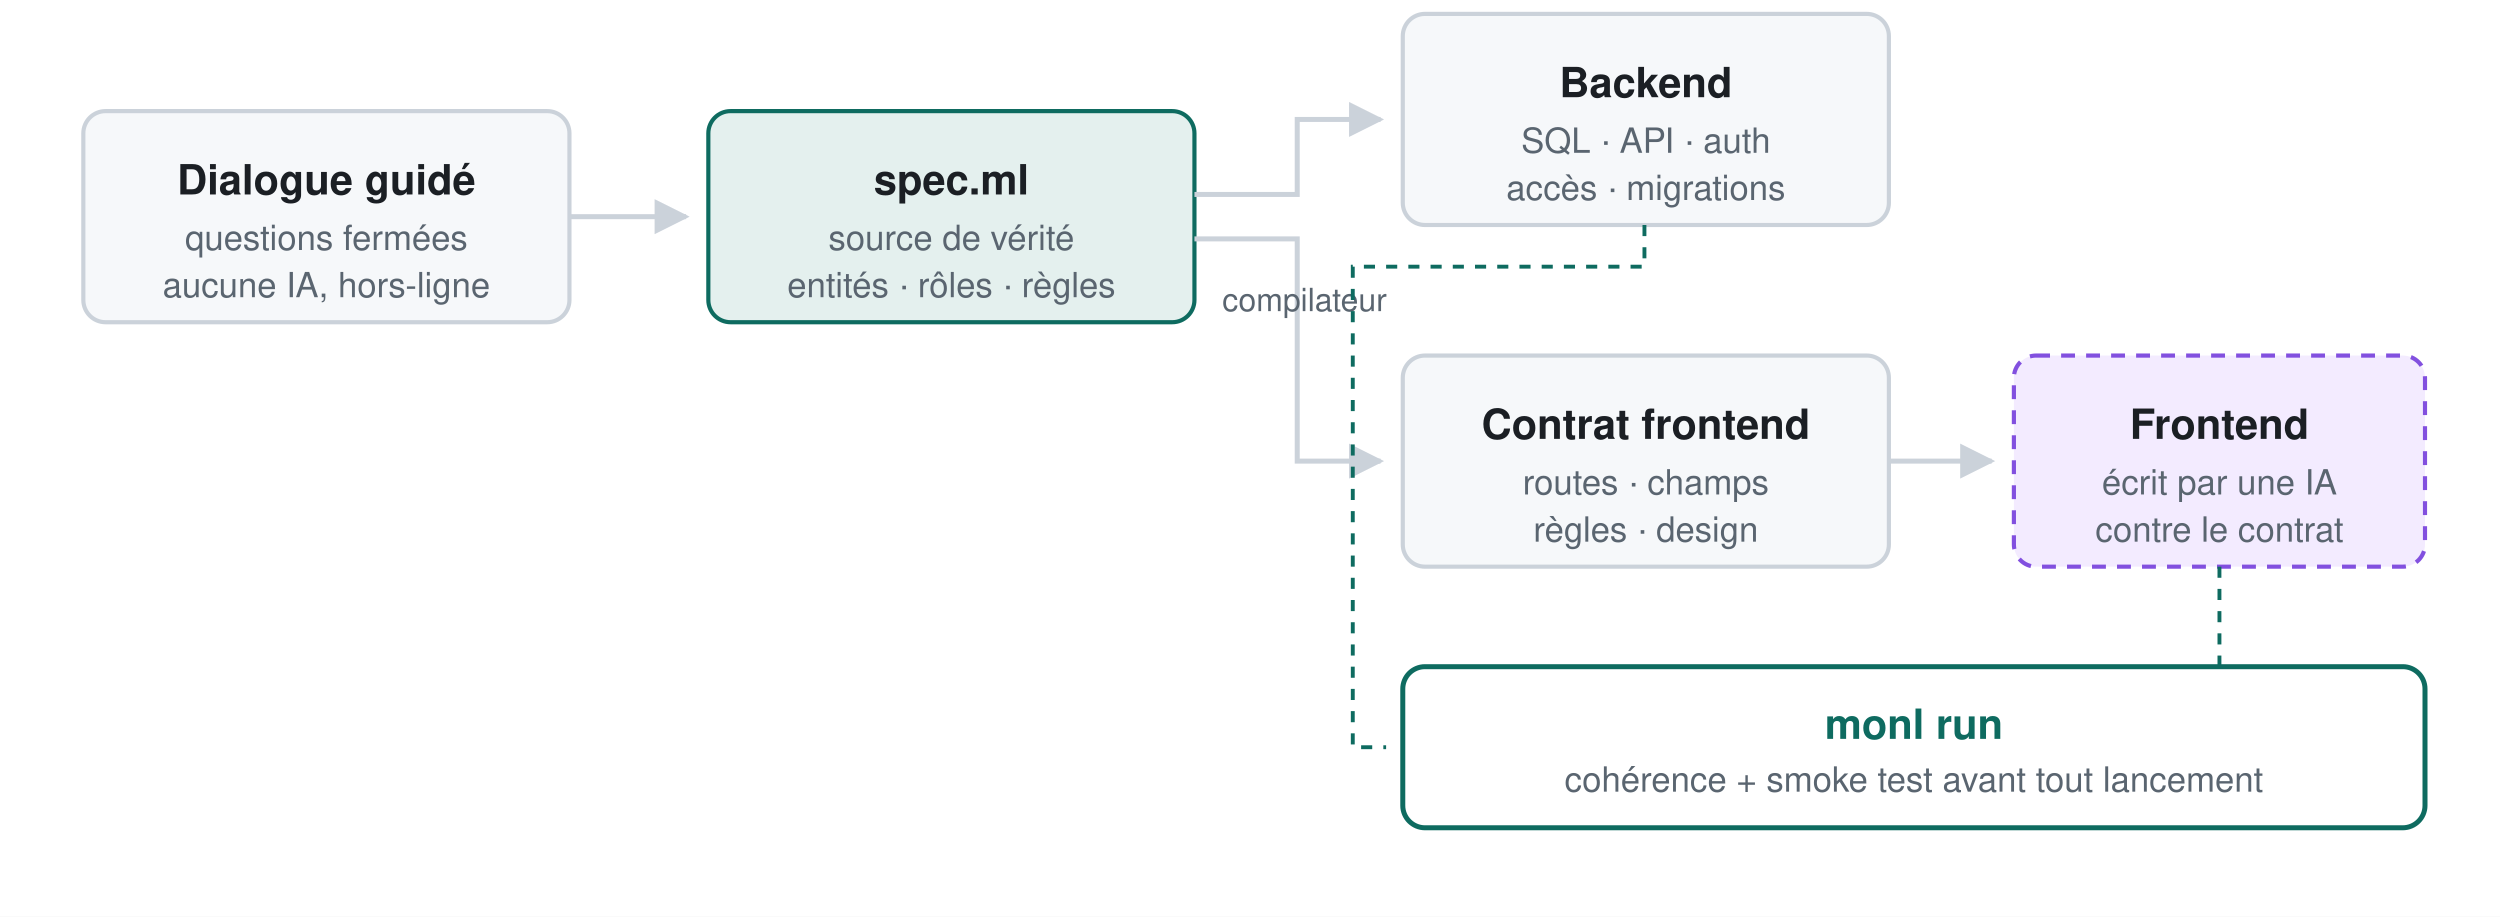
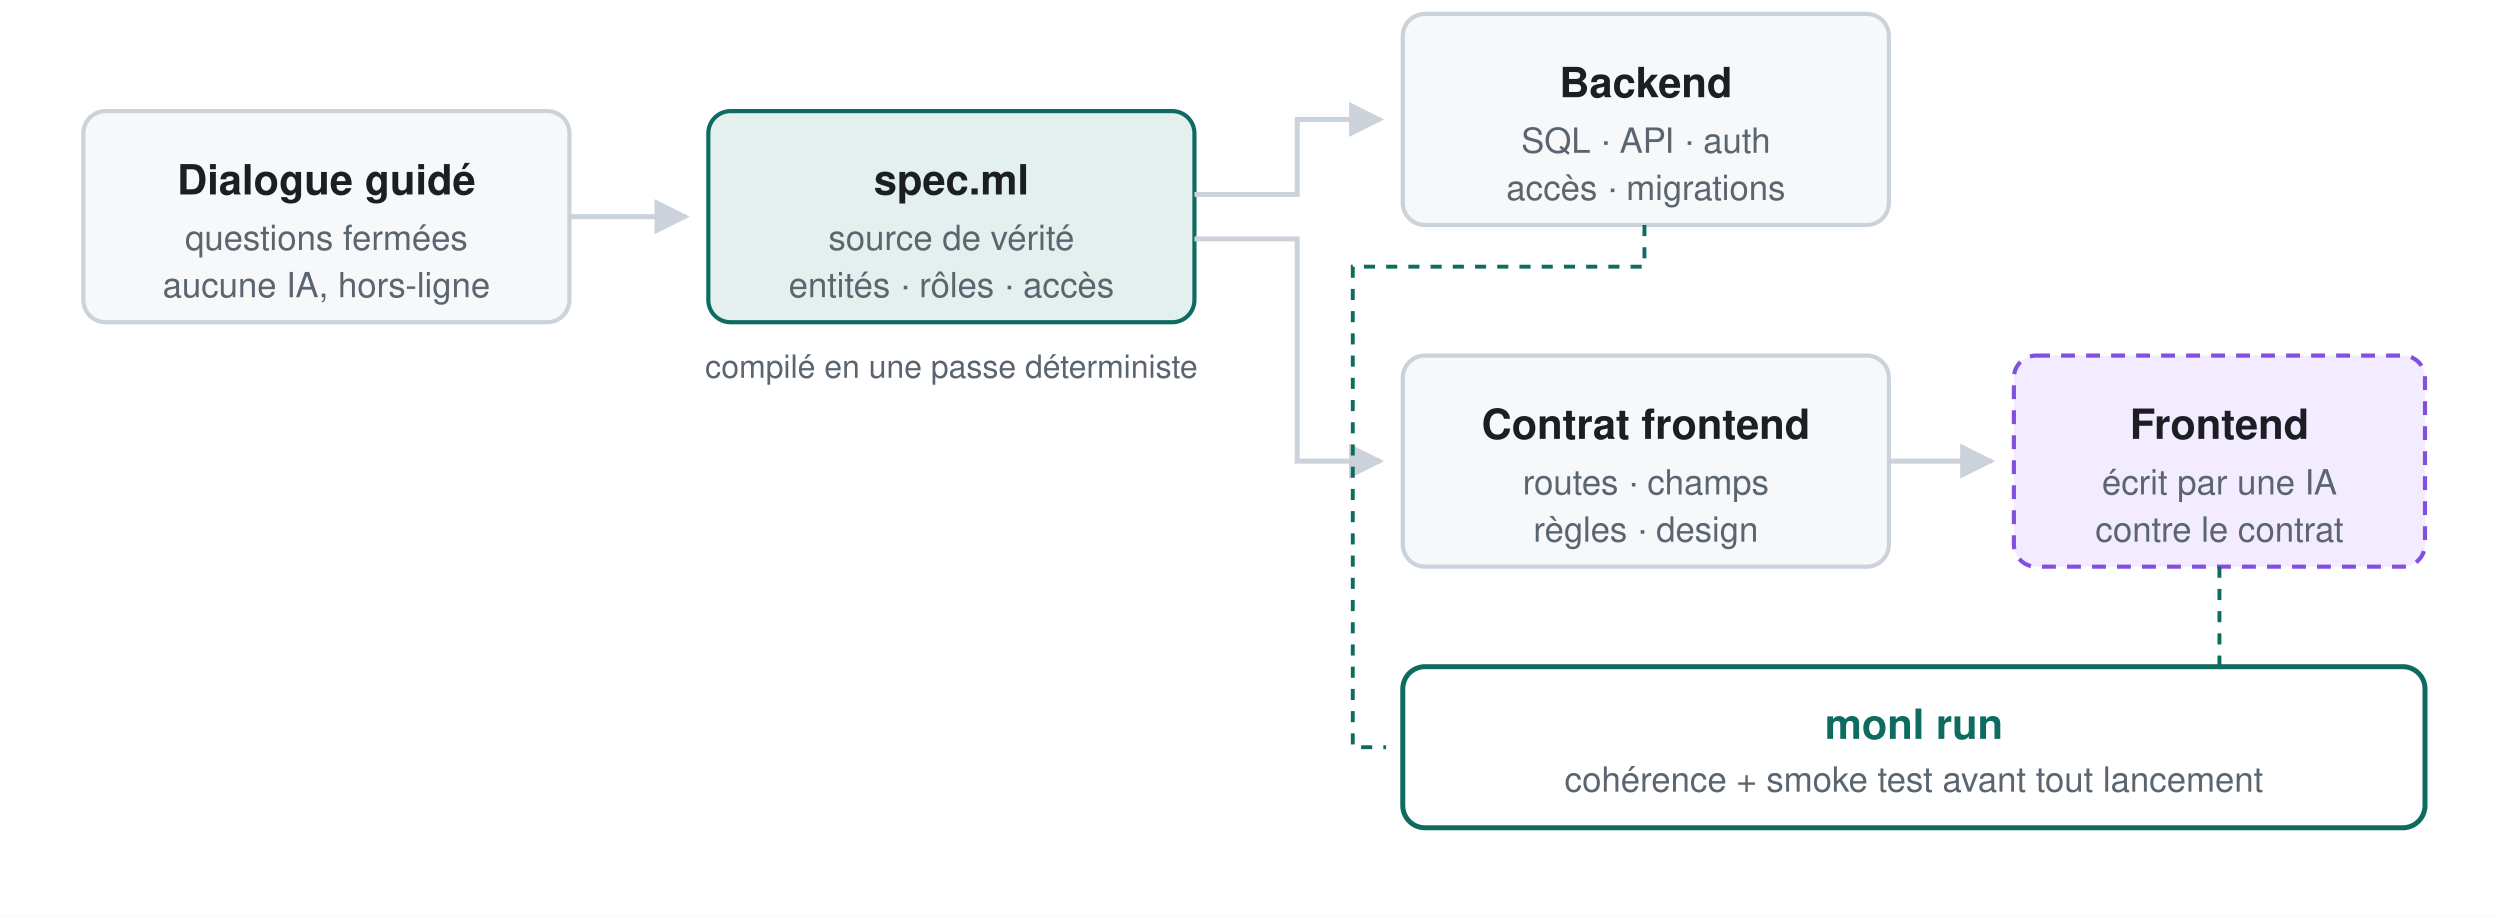
<svg xmlns="http://www.w3.org/2000/svg" viewBox="0 0 900 330" width="900" height="330" font-family="-apple-system,BlinkMacSystemFont,Segoe UI,Helvetica,Arial,sans-serif">
  <rect width="900" height="330" fill="#FFFFFF" />
  <defs>
    <marker id="f" viewBox="0 0 10 10" refX="9" refY="5" markerWidth="7" markerHeight="7" orient="auto">
      <path d="M0,0 L10,5 L0,10 z" fill="#CBD2DA" />
    </marker>
  </defs>
  <rect x="30" y="40" width="175" height="76" rx="8" fill="#F6F8FA" stroke="#CBD2DA" stroke-width="1.5" />
  <text x="117.5" y="70" text-anchor="middle" font-size="15" font-weight="600" fill="#1B1F24">Dialogue guidé</text>
  <text x="117.5" y="90" text-anchor="middle" font-size="12.5" fill="#5A6570">questions fermées</text>
  <text x="117.5" y="107" text-anchor="middle" font-size="12.5" fill="#5A6570">aucune IA, hors-ligne</text>
  <rect x="255" y="40" width="175" height="76" rx="8" fill="#E4F0EE" stroke="#0E6B60" stroke-width="1.5" />
  <text x="342.5" y="70" text-anchor="middle" font-size="15" font-weight="600" fill="#1B1F24">spec.ml</text>
  <text x="342.5" y="90" text-anchor="middle" font-size="12.5" fill="#5A6570">source de vérité</text>
-   <text x="342.5" y="107" text-anchor="middle" font-size="12.5" fill="#5A6570">entités · rôles · règles</text>
+   <text x="342.5" y="107" text-anchor="middle" font-size="12.5" fill="#5A6570">entités · rôles · accès</text>
  <path d="M205,78 L247,78" fill="none" stroke="#CBD2DA" stroke-width="1.8" marker-end="url(#f)" />
  <rect x="505" y="5" width="175" height="76" rx="8" fill="#F6F8FA" stroke="#CBD2DA" stroke-width="1.5" />
  <text x="592.5" y="35" text-anchor="middle" font-size="15" font-weight="600" fill="#1B1F24">Backend</text>
  <text x="592.5" y="55" text-anchor="middle" font-size="12.5" fill="#5A6570">SQL · API · auth</text>
  <text x="592.5" y="72" text-anchor="middle" font-size="12.5" fill="#5A6570">accès · migrations</text>
  <rect x="505" y="128" width="175" height="76" rx="8" fill="#F6F8FA" stroke="#CBD2DA" stroke-width="1.5" />
  <text x="592.5" y="158" text-anchor="middle" font-size="15" font-weight="600" fill="#1B1F24">Contrat frontend</text>
  <text x="592.5" y="178" text-anchor="middle" font-size="12.5" fill="#5A6570">routes · champs</text>
  <text x="592.5" y="195" text-anchor="middle" font-size="12.5" fill="#5A6570">règles · design</text>
  <path d="M430,70 L467,70 L467,43 L497,43" fill="none" stroke="#CBD2DA" stroke-width="1.8" marker-end="url(#f)" />
  <path d="M430,86 L467,86 L467,166 L497,166" fill="none" stroke="#CBD2DA" stroke-width="1.8" marker-end="url(#f)" />
-   <text x="440" y="112" font-size="11.5" fill="#5A6570">compilateur</text>
+   <text x="342.5" y="136" text-anchor="middle" font-size="11.5" fill="#5A6570">compilé en une passe déterministe</text>
  <rect x="725" y="128" width="148" height="76" rx="8" fill="#F3EBFF" stroke="#8250DF" stroke-width="1.5" stroke-dasharray="5 4" />
  <text x="799.0" y="158" text-anchor="middle" font-size="15" font-weight="600" fill="#1B1F24">Frontend</text>
  <text x="799.0" y="178" text-anchor="middle" font-size="12.5" fill="#5A6570">écrit par une IA</text>
  <text x="799.0" y="195" text-anchor="middle" font-size="12.5" fill="#5A6570">contre le contrat</text>
  <path d="M680,166 L717,166" fill="none" stroke="#CBD2DA" stroke-width="1.8" marker-end="url(#f)" />
  <rect x="505" y="240" width="368" height="58" rx="8" fill="none" stroke="#0E6B60" stroke-width="1.8" />
  <text x="689" y="266" text-anchor="middle" font-size="15" font-weight="600" fill="#0E6B60">monl run</text>
  <text x="689" y="285" text-anchor="middle" font-size="12.5" fill="#5A6570">cohérence + smoke test avant tout lancement</text>
  <path d="M592,81 L592,96 L487,96 L487,269 L499,269" fill="none" stroke="#0E6B60" stroke-width="1.4" stroke-dasharray="4 4" />
  <path d="M799,204 L799,240" fill="none" stroke="#0E6B60" stroke-width="1.4" stroke-dasharray="4 4" />
</svg>
